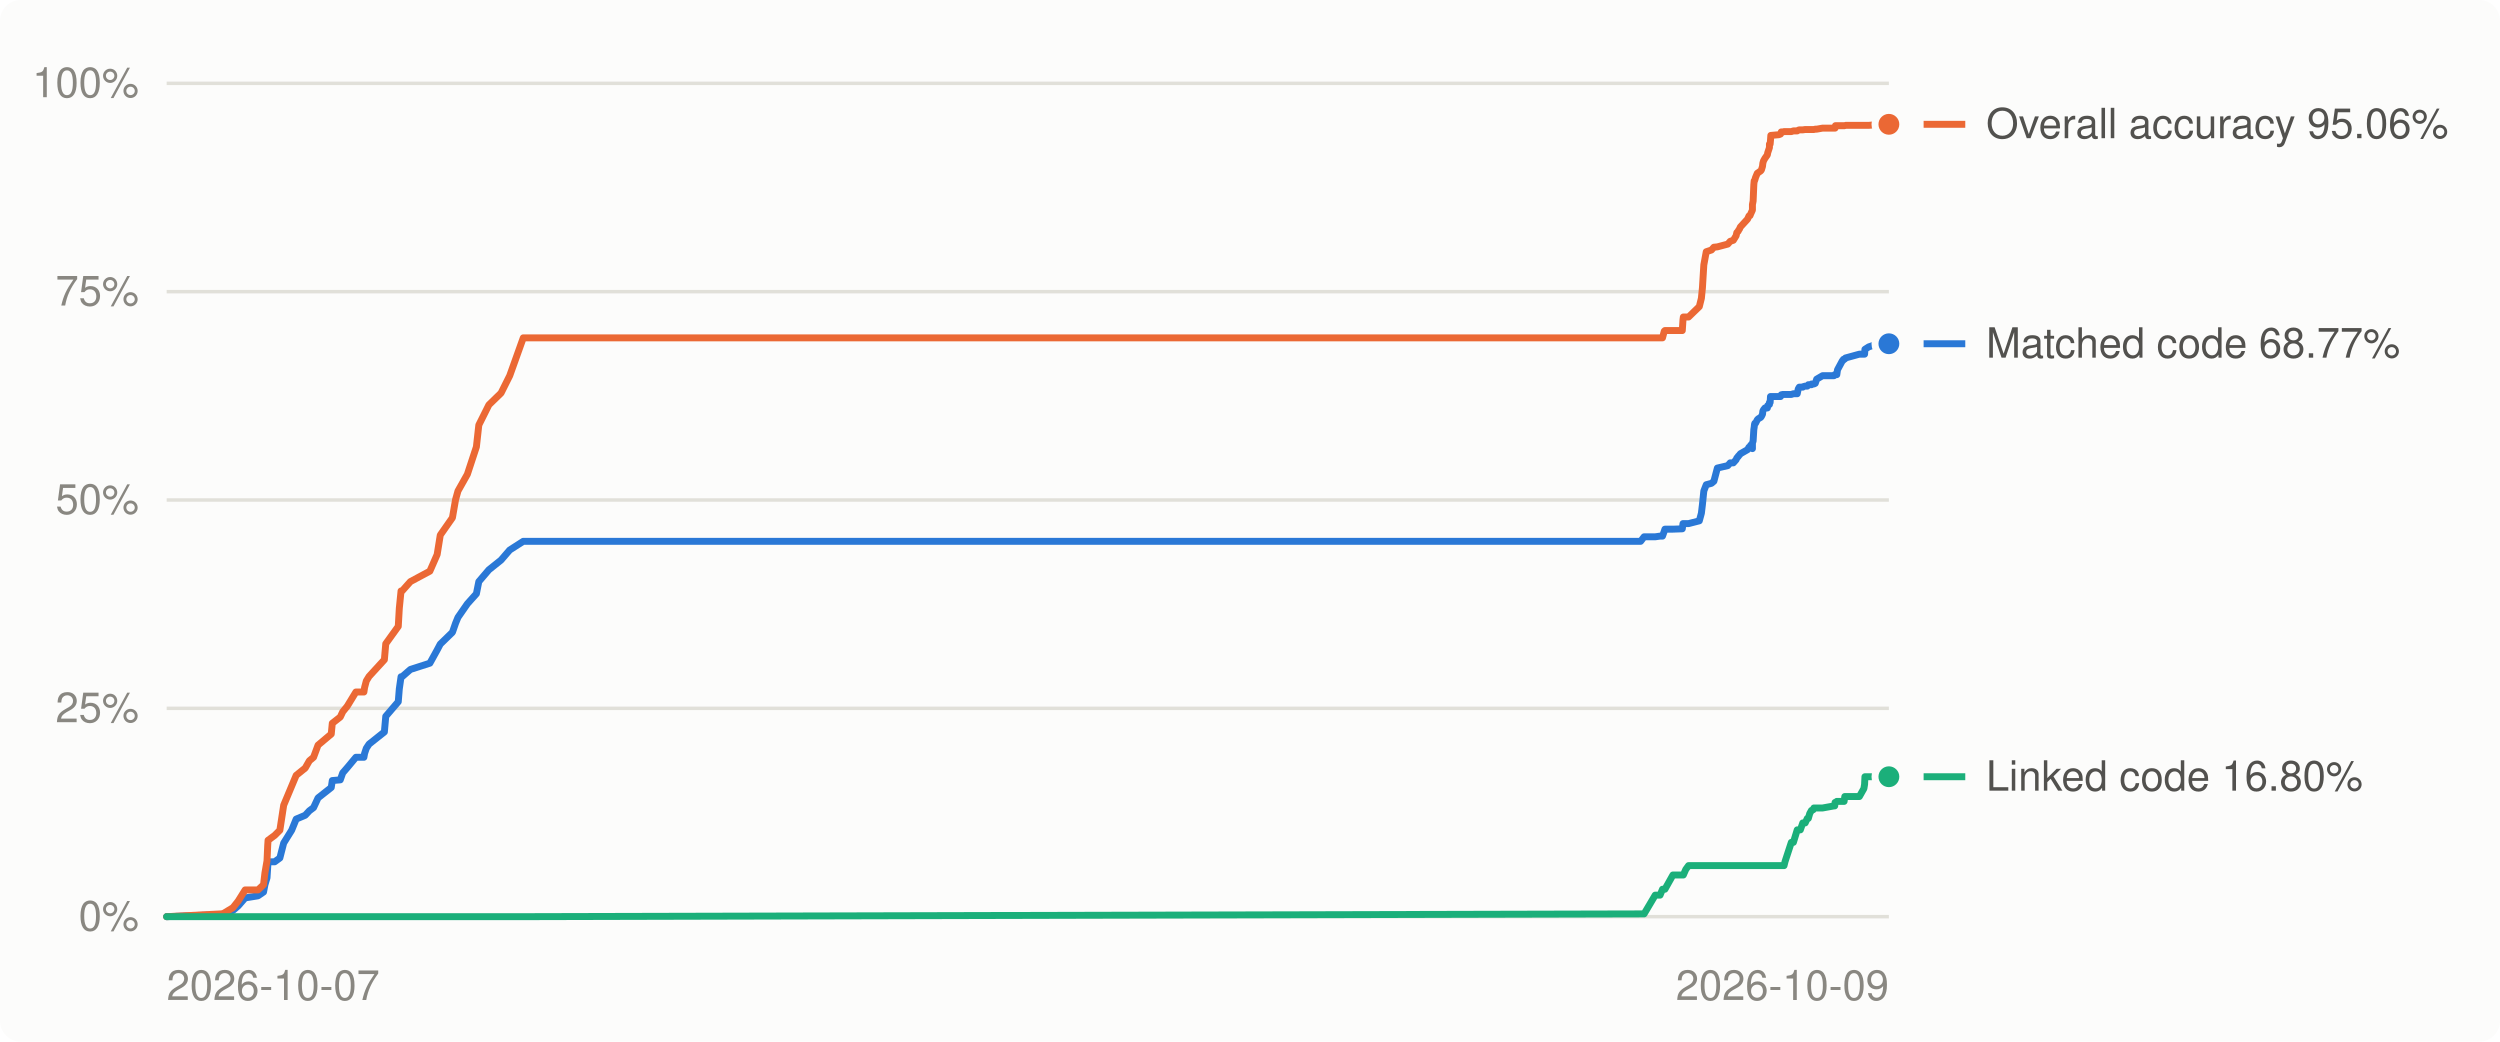
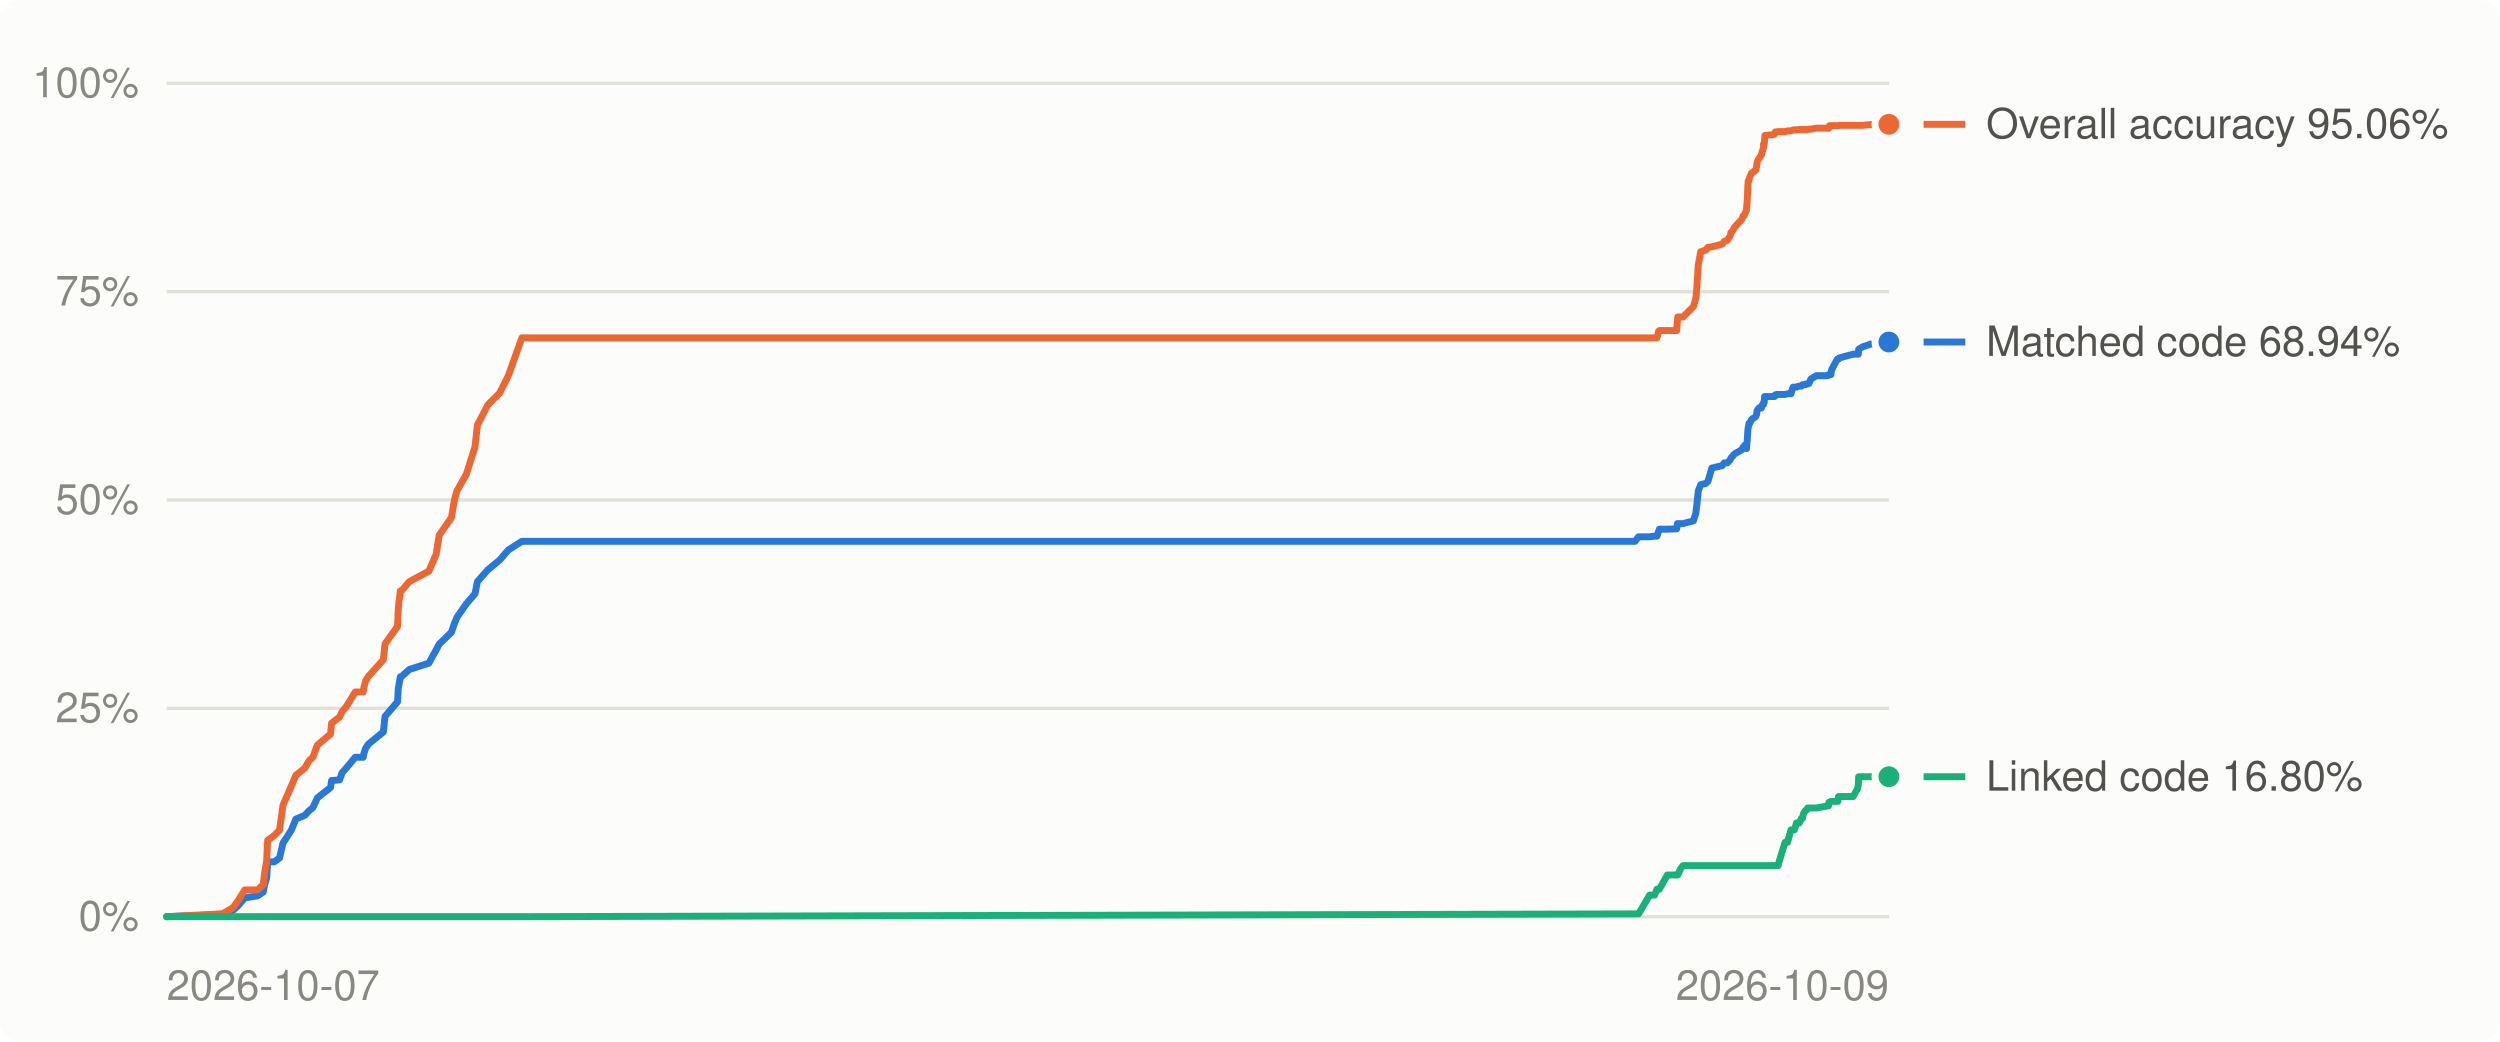
<svg xmlns="http://www.w3.org/2000/svg" viewBox="0 0 720 300" width="720" height="300" role="img" aria-label="Decompilation progress over time">
  <style>
.bg{fill:#fcfcfb}.grid{stroke:#e1e0d9}.muted{fill:#898781}.lbl{fill:#52514e}.ln0{stroke:#2a78d6}.dot0{fill:#2a78d6;stroke:#fcfcfb}.ln1{stroke:#eb6834}.dot1{fill:#eb6834;stroke:#fcfcfb}.ln2{stroke:#1baf7a}.dot2{fill:#1baf7a;stroke:#fcfcfb}
@media (prefers-color-scheme: dark){.bg{fill:#1a1a19}.grid{stroke:#2c2c2a}.muted{fill:#898781}.lbl{fill:#c3c2b7}.ln0{stroke:#3987e5}.dot0{fill:#3987e5;stroke:#1a1a19}.ln1{stroke:#d95926}.dot1{fill:#d95926;stroke:#1a1a19}.ln2{stroke:#199e70}.dot2{fill:#199e70;stroke:#1a1a19}}
text{font:12px -apple-system,BlinkMacSystemFont,'Segoe UI',Helvetica,Arial,sans-serif}
</style>
  <rect class="bg" width="720" height="300" rx="6" />
  <line x1="48" x2="544" y1="264.0" y2="264.0" class="grid" stroke-width="1" />
  <text x="40" y="268.0" class="muted" text-anchor="end">0%</text>
  <line x1="48" x2="544" y1="204.0" y2="204.0" class="grid" stroke-width="1" />
  <text x="40" y="208.0" class="muted" text-anchor="end">25%</text>
  <line x1="48" x2="544" y1="144.0" y2="144.0" class="grid" stroke-width="1" />
  <text x="40" y="148.0" class="muted" text-anchor="end">50%</text>
  <line x1="48" x2="544" y1="84.0" y2="84.0" class="grid" stroke-width="1" />
  <text x="40" y="88.0" class="muted" text-anchor="end">75%</text>
  <line x1="48" x2="544" y1="24.0" y2="24.0" class="grid" stroke-width="1" />
  <text x="40" y="28.0" class="muted" text-anchor="end">100%</text>
  <text class="muted" x="48.0" y="288" text-anchor="start">2026-10-07</text>
  <text class="muted" x="544.0" y="288" text-anchor="end">2026-10-09</text>
-   <polyline points="48.0,264.0 63.6,263.4 64.3,263.3 67.1,262.2 68.6,260.9 70.6,258.6 74.3,258.0 75.9,256.9 76.3,254.8 76.9,252.8 77.1,249.7 77.2,248.2 79.1,248.2 80.6,247.1 81.7,242.8 84.0,239.1 85.3,235.9 87.9,234.8 89.1,233.5 90.3,232.6 91.6,229.8 95.4,226.8 95.7,224.8 98.0,224.6 98.7,222.6 100.0,221.1 102.5,218.1 104.8,218.1 105.0,217.0 105.5,215.5 106.3,214.3 110.7,210.8 111.1,206.3 114.7,202.1 115.0,198.4 115.5,194.9 115.8,194.9 118.2,192.8 123.8,191.0 125.9,187.2 126.8,185.5 130.3,182.1 131.2,179.5 131.9,177.8 134.6,173.9 137.2,171.0 137.9,167.5 140.8,164.1 144.3,161.3 146.8,158.4 150.7,155.9 472.5,155.9 473.5,154.6 476.7,154.6 478.1,154.4 478.8,154.4 479.3,153.0 479.5,152.4 481.8,152.4 484.5,152.3 484.7,150.8 484.8,150.8 485.5,150.8 486.3,150.8 489.4,150.0 490.0,147.8 490.3,145.3 490.7,141.4 491.4,139.6 492.9,139.2 493.6,138.6 494.6,134.8 497.6,134.1 498.3,133.3 499.2,133.3 500.0,132.4 500.2,131.9 500.6,131.5 500.6,131.4 501.0,131.0 501.2,130.7 503.3,129.5 503.7,128.8 504.0,128.7 504.2,128.2 504.7,129.2 504.7,127.6 504.9,127.0 505.1,123.7 505.2,123.1 505.3,122.2 505.4,121.9 505.6,121.9 506.1,120.9 506.4,120.6 507.1,120.2 507.3,119.9 507.6,119.3 507.7,118.4 507.9,118.0 508.3,117.5 509.0,117.5 509.1,116.8 509.6,116.5 509.6,115.9 509.8,115.9 509.9,114.2 510.0,114.2 511.1,114.2 512.3,114.2 512.8,114.2 513.0,113.7 513.0,113.7 513.5,113.6 513.8,113.6 514.1,113.6 515.9,113.6 516.5,113.4 517.6,113.4 517.9,112.0 518.2,111.5 518.5,111.5 519.2,111.5 519.2,111.4 519.9,111.2 520.5,111.2 520.8,110.8 521.2,110.8 521.7,110.8 521.7,110.6 522.2,110.6 522.3,110.6 522.4,110.6 522.8,110.4 523.2,109.2 524.9,108.2 528.2,108.2 528.4,107.9 528.5,107.9 528.6,107.9 528.8,107.9 529.0,107.9 529.2,106.5 530.6,103.9 530.8,103.8 530.9,103.5 531.1,103.4 531.3,103.4 531.5,103.1 535.5,102.0 536.8,102.0 537.0,102.0 537.1,100.6 538.2,99.9 540.3,99.2 540.5,99.1 544.0,99.0" fill="none" class="ln0" stroke-width="2" stroke-linejoin="round" stroke-linecap="round" />
-   <polyline points="48.0,264.0 63.6,263.2 64.3,263.1 67.1,261.4 68.6,259.5 70.6,256.3 74.3,256.3 75.9,254.8 76.3,251.4 76.9,247.9 77.1,243.5 77.2,242.0 79.1,240.6 80.6,239.1 81.7,231.9 84.0,226.4 85.3,223.3 87.9,221.2 89.1,219.1 90.3,218.1 91.6,214.6 95.4,211.4 95.7,208.3 98.0,206.5 98.7,205.0 100.0,203.4 102.5,199.3 104.8,199.3 105.0,198.0 105.5,196.1 106.3,194.8 110.7,190.0 111.1,185.4 114.7,180.4 115.0,175.2 115.5,170.2 115.8,170.2 118.2,167.5 123.8,164.5 125.9,159.7 126.8,154.1 130.3,149.1 131.2,143.9 131.9,141.4 134.6,136.6 137.2,128.7 137.9,122.4 140.8,116.6 144.3,113.2 146.8,108.2 150.7,97.3 472.5,97.3 473.5,97.3 476.7,97.3 478.1,97.3 478.8,97.3 479.3,95.4 479.5,95.2 481.8,95.2 484.5,95.2 484.7,92.1 484.8,91.3 485.5,91.3 486.3,91.3 489.4,88.3 490.0,85.9 490.3,82.9 490.7,76.3 491.4,72.5 492.9,72.0 493.6,71.2 494.6,71.1 497.6,70.3 498.3,69.5 499.2,69.2 500.0,67.9 500.2,67.0 500.6,66.6 500.6,66.5 501.0,65.9 501.2,65.4 503.3,63.1 503.7,62.2 504.0,62.1 504.2,61.6 504.7,60.5 504.7,58.9 504.9,57.9 505.1,53.2 505.2,52.1 505.3,52.1 505.4,51.8 505.6,51.1 506.1,49.9 506.4,49.7 507.1,49.2 507.3,48.9 507.6,47.9 507.7,47.0 507.9,46.3 508.3,45.6 509.0,44.6 509.1,44.0 509.6,42.5 509.6,41.5 509.8,41.5 509.9,40.4 510.0,39.0 511.1,38.9 512.3,38.8 512.8,38.6 513.0,38.1 513.0,38.0 513.5,38.0 513.8,37.9 514.1,37.9 515.9,37.9 516.5,37.7 517.6,37.7 517.9,37.5 518.2,37.4 518.5,37.4 519.2,37.4 519.2,37.4 519.9,37.3 520.5,37.3 520.8,37.3 521.2,37.3 521.7,37.3 521.7,37.3 522.2,37.3 522.3,37.3 522.4,37.3 522.8,37.2 523.2,37.2 524.9,36.9 528.2,36.9 528.4,36.9 528.5,36.9 528.6,36.2 528.8,36.2 529.0,36.2 529.2,36.2 530.6,36.2 530.8,36.2 530.9,36.2 531.1,36.2 531.3,36.2 531.5,36.1 535.5,36.1 536.8,36.1 537.0,36.1 537.1,36.1 538.2,36.1 540.3,35.9 540.5,35.9 544.0,35.8" fill="none" class="ln1" stroke-width="2" stroke-linejoin="round" stroke-linecap="round" />
-   <polyline points="48.0,264.0 63.6,264.0 64.3,264.0 67.1,264.0 68.6,264.0 70.6,264.0 74.3,264.0 75.9,264.0 76.3,264.0 76.9,264.0 77.1,264.0 77.2,264.0 79.1,264.0 80.6,264.0 81.7,264.0 84.0,264.0 85.3,264.0 87.9,264.0 89.1,264.0 90.3,264.0 91.6,264.0 95.4,264.0 95.7,264.0 98.0,264.0 98.7,264.0 100.0,264.0 102.5,264.0 104.8,264.0 105.0,264.0 105.5,264.0 106.3,264.0 110.7,264.0 111.1,264.0 114.7,264.0 115.0,264.0 115.5,264.0 115.8,264.0 118.2,264.0 123.8,264.0 125.9,264.0 126.8,264.0 130.3,264.0 131.2,264.0 131.9,264.0 134.6,264.0 137.2,264.0 137.9,264.0 140.8,264.0 144.3,264.0 146.8,264.0 150.7,264.0 472.5,263.2 473.5,263.2 476.7,257.8 478.1,257.8 478.8,256.1 479.3,256.1 479.5,256.1 481.8,252.0 484.5,252.0 484.7,252.0 484.8,252.0 485.5,250.4 486.3,249.3 489.4,249.3 490.0,249.3 490.3,249.3 490.7,249.3 491.4,249.3 492.9,249.3 493.6,249.3 494.6,249.3 497.6,249.3 498.3,249.3 499.2,249.3 500.0,249.3 500.2,249.3 500.6,249.3 500.6,249.3 501.0,249.3 501.2,249.3 503.3,249.3 503.7,249.3 504.0,249.3 504.2,249.3 504.7,249.3 504.7,249.3 504.9,249.3 505.1,249.3 505.2,249.3 505.3,249.3 505.4,249.3 505.6,249.3 506.1,249.3 506.4,249.3 507.1,249.3 507.3,249.3 507.6,249.3 507.7,249.3 507.9,249.3 508.3,249.3 509.0,249.3 509.1,249.3 509.6,249.3 509.6,249.3 509.8,249.3 509.9,249.3 510.0,249.3 511.1,249.3 512.3,249.3 512.8,249.3 513.0,249.3 513.0,249.3 513.5,249.3 513.8,249.3 514.1,248.1 515.9,242.6 516.5,242.6 517.6,239.0 517.9,239.0 518.2,239.0 518.5,239.0 519.2,237.0 519.2,237.0 519.9,237.0 520.5,235.7 520.8,235.7 521.2,234.3 521.7,233.4 521.7,233.4 522.2,233.2 522.3,232.9 522.4,232.7 522.8,232.7 523.2,232.7 524.9,232.7 528.2,232.1 528.4,232.1 528.5,231.1 528.6,231.1 528.8,231.0 529.0,230.8 529.2,230.8 530.6,230.8 530.8,230.8 530.9,230.8 531.1,230.8 531.3,229.4 531.5,229.4 535.5,229.4 536.8,227.1 537.0,225.9 537.1,223.7 538.2,223.7 540.3,223.7 540.5,223.7 544.0,223.7" fill="none" class="ln2" stroke-width="2" stroke-linejoin="round" stroke-linecap="round" />
-   <circle cx="544.0" cy="99.0" r="4" class="dot0" stroke-width="2" />
+   <polyline points="48.0,264.0 63.5,263.4 64.2,263.3 67.1,262.2 68.5,260.9 70.5,258.6 74.2,258.0 75.8,256.9 76.2,254.8 76.8,252.8 77.0,249.7 77.1,248.2 79.0,248.2 80.5,247.1 81.5,242.8 83.9,239.1 85.2,235.9 87.8,234.8 89.0,233.5 90.1,232.6 91.4,229.8 95.2,226.8 95.5,224.8 97.8,224.6 98.5,222.6 99.8,221.1 102.3,218.1 104.6,218.1 104.8,217.0 105.3,215.5 106.1,214.3 110.4,210.8 110.9,206.3 114.5,202.1 114.7,198.4 115.3,194.9 115.6,194.9 117.9,192.8 123.5,191.0 125.6,187.2 126.5,185.5 130.0,182.1 130.9,179.5 131.6,177.8 134.3,173.9 136.8,171.0 137.5,167.5 140.5,164.1 143.9,161.3 146.4,158.4 150.3,155.9 470.9,155.9 471.9,154.6 475.1,154.6 476.5,154.4 477.2,154.4 477.7,153.0 477.9,152.4 480.2,152.4 482.9,152.3 483.1,150.8 483.2,150.8 483.9,150.8 484.7,150.8 487.7,150.0 488.4,147.8 488.7,145.3 489.1,141.4 489.8,139.6 491.3,139.2 491.9,138.6 493.0,134.8 496.0,134.1 496.6,133.3 497.5,133.3 498.3,132.4 498.5,131.9 498.9,131.5 499.0,131.4 499.3,131.0 499.6,130.7 501.7,129.5 502.0,128.8 502.3,128.7 502.5,128.2 503.0,129.2 503.1,127.6 503.2,127.0 503.4,123.7 503.5,123.1 503.7,122.2 503.7,121.9 503.9,121.9 504.4,120.9 504.7,120.6 505.4,120.2 505.7,119.9 505.9,119.3 506.0,118.4 506.2,118.0 506.6,117.5 507.3,117.5 507.4,116.8 507.9,116.5 507.9,115.9 508.1,115.9 508.2,114.2 508.3,114.2 509.4,114.2 510.5,114.2 511.1,114.2 511.3,113.7 511.3,113.7 511.8,113.6 512.1,113.6 512.4,113.6 514.1,113.6 514.8,113.4 515.8,113.4 516.2,112.0 516.4,111.5 516.8,111.5 517.4,111.5 517.5,111.4 518.2,111.2 518.8,111.2 519.1,110.8 519.4,110.8 520.0,110.8 520.0,110.6 520.4,110.6 520.5,110.6 520.6,110.6 521.0,110.4 521.5,109.2 523.1,108.2 526.4,108.2 526.6,107.9 526.7,107.9 526.9,107.9 527.0,107.9 527.3,107.9 527.5,106.5 528.9,103.9 529.0,103.8 529.1,103.5 529.3,103.4 529.5,103.4 529.7,103.1 533.7,102.0 535.0,102.0 535.2,102.0 535.3,100.6 536.4,99.9 538.5,99.2 538.6,99.1 542.2,99.0 544.0,98.5" fill="none" class="ln0" stroke-width="2" stroke-linejoin="round" stroke-linecap="round" />
+   <polyline points="48.0,264.0 63.5,263.2 64.2,263.1 67.1,261.4 68.5,259.5 70.5,256.3 74.2,256.3 75.8,254.8 76.2,251.4 76.8,247.9 77.0,243.5 77.1,242.0 79.0,240.6 80.5,239.1 81.5,231.9 83.9,226.4 85.2,223.3 87.8,221.2 89.0,219.1 90.1,218.1 91.4,214.6 95.2,211.4 95.5,208.3 97.8,206.5 98.5,205.0 99.8,203.4 102.3,199.3 104.6,199.3 104.8,198.0 105.3,196.1 106.1,194.8 110.4,190.0 110.9,185.4 114.5,180.4 114.7,175.2 115.3,170.2 115.6,170.2 117.9,167.5 123.5,164.5 125.6,159.7 126.5,154.1 130.0,149.1 130.9,143.9 131.6,141.4 134.3,136.6 136.8,128.7 137.5,122.4 140.5,116.6 143.9,113.2 146.4,108.2 150.3,97.3 470.9,97.3 471.9,97.3 475.1,97.3 476.5,97.3 477.2,97.3 477.7,95.4 477.9,95.2 480.2,95.2 482.9,95.2 483.1,92.1 483.2,91.3 483.9,91.3 484.7,91.3 487.7,88.3 488.4,85.9 488.7,82.9 489.1,76.3 489.8,72.5 491.3,72.0 491.9,71.2 493.0,71.1 496.0,70.3 496.6,69.5 497.5,69.2 498.3,67.9 498.5,67.0 498.9,66.6 499.0,66.5 499.3,65.9 499.6,65.4 501.7,63.1 502.0,62.2 502.3,62.1 502.5,61.6 503.0,60.5 503.1,58.9 503.2,57.9 503.4,53.2 503.5,52.1 503.7,52.1 503.7,51.8 503.9,51.1 504.4,49.9 504.7,49.7 505.4,49.2 505.7,48.9 505.9,47.9 506.0,47.0 506.2,46.3 506.6,45.6 507.3,44.6 507.4,44.0 507.9,42.5 507.9,41.5 508.1,41.5 508.2,40.4 508.3,39.0 509.4,38.9 510.5,38.8 511.1,38.6 511.3,38.1 511.3,38.0 511.8,38.0 512.1,37.9 512.4,37.9 514.1,37.9 514.8,37.7 515.8,37.7 516.2,37.5 516.4,37.4 516.8,37.4 517.4,37.4 517.5,37.4 518.2,37.3 518.8,37.3 519.1,37.3 519.4,37.3 520.0,37.3 520.0,37.3 520.4,37.3 520.5,37.3 520.6,37.3 521.0,37.2 521.5,37.2 523.1,36.9 526.4,36.9 526.6,36.9 526.7,36.9 526.9,36.2 527.0,36.2 527.3,36.2 527.5,36.2 528.9,36.2 529.0,36.2 529.1,36.2 529.3,36.2 529.5,36.2 529.7,36.1 533.7,36.1 535.0,36.1 535.2,36.1 535.3,36.1 536.4,36.1 538.5,35.9 538.6,35.9 542.2,35.8 544.0,35.8" fill="none" class="ln1" stroke-width="2" stroke-linejoin="round" stroke-linecap="round" />
+   <polyline points="48.0,264.0 63.5,264.0 64.2,264.0 67.1,264.0 68.5,264.0 70.5,264.0 74.2,264.0 75.8,264.0 76.2,264.0 76.8,264.0 77.0,264.0 77.1,264.0 79.0,264.0 80.5,264.0 81.5,264.0 83.9,264.0 85.2,264.0 87.8,264.0 89.0,264.0 90.1,264.0 91.4,264.0 95.2,264.0 95.5,264.0 97.8,264.0 98.5,264.0 99.8,264.0 102.3,264.0 104.6,264.0 104.8,264.0 105.3,264.0 106.1,264.0 110.4,264.0 110.9,264.0 114.5,264.0 114.7,264.0 115.3,264.0 115.6,264.0 117.9,264.0 123.5,264.0 125.6,264.0 126.5,264.0 130.0,264.0 130.9,264.0 131.6,264.0 134.3,264.0 136.8,264.0 137.5,264.0 140.5,264.0 143.9,264.0 146.4,264.0 150.3,264.0 470.9,263.2 471.9,263.2 475.1,257.8 476.5,257.8 477.2,256.1 477.7,256.1 477.9,256.1 480.2,252.0 482.9,252.0 483.1,252.0 483.2,252.0 483.9,250.4 484.7,249.3 487.7,249.3 488.4,249.3 488.7,249.3 489.1,249.3 489.8,249.3 491.3,249.3 491.9,249.3 493.0,249.3 496.0,249.3 496.6,249.3 497.5,249.3 498.3,249.3 498.5,249.3 498.9,249.3 499.0,249.3 499.3,249.3 499.6,249.3 501.7,249.3 502.0,249.3 502.3,249.3 502.5,249.3 503.0,249.3 503.1,249.3 503.2,249.3 503.4,249.3 503.5,249.3 503.7,249.3 503.7,249.3 503.9,249.3 504.4,249.3 504.7,249.3 505.4,249.3 505.7,249.3 505.9,249.3 506.0,249.3 506.2,249.3 506.6,249.3 507.3,249.3 507.4,249.3 507.9,249.3 507.9,249.3 508.1,249.3 508.2,249.3 508.3,249.3 509.4,249.3 510.5,249.3 511.1,249.3 511.3,249.3 511.3,249.3 511.8,249.3 512.1,249.3 512.4,248.1 514.1,242.6 514.8,242.6 515.8,239.0 516.2,239.0 516.4,239.0 516.8,239.0 517.4,237.0 517.5,237.0 518.2,237.0 518.8,235.7 519.1,235.7 519.4,234.3 520.0,233.4 520.0,233.4 520.4,233.2 520.5,232.9 520.6,232.7 521.0,232.7 521.5,232.7 523.1,232.7 526.4,232.1 526.6,232.1 526.7,231.1 526.9,231.1 527.0,231.0 527.3,230.8 527.5,230.8 528.9,230.8 529.0,230.8 529.1,230.8 529.3,230.8 529.5,229.4 529.7,229.4 533.7,229.4 535.0,227.1 535.2,225.9 535.3,223.7 536.4,223.7 538.5,223.7 538.6,223.7 542.2,223.7 544.0,223.7" fill="none" class="ln2" stroke-width="2" stroke-linejoin="round" stroke-linecap="round" />
+   <circle cx="544.0" cy="98.5" r="4" class="dot0" stroke-width="2" />
  <circle cx="544.0" cy="35.8" r="4" class="dot1" stroke-width="2" />
  <circle cx="544.0" cy="223.7" r="4" class="dot2" stroke-width="2" />
  <line x1="554" x2="566" y1="223.7" y2="223.7" class="ln2" stroke-width="2" />
  <text class="lbl" x="572" y="227.7">Linked code 16.80%</text>
-   <line x1="554" x2="566" y1="99.0" y2="99.0" class="ln0" stroke-width="2" />
-   <text class="lbl" x="572" y="103.0">Matched code 68.77%</text>
+   <line x1="554" x2="566" y1="98.5" y2="98.5" class="ln0" stroke-width="2" />
+   <text class="lbl" x="572" y="102.5">Matched code 68.94%</text>
  <line x1="554" x2="566" y1="35.8" y2="35.8" class="ln1" stroke-width="2" />
  <text class="lbl" x="572" y="39.8">Overall accuracy 95.06%</text>
</svg>
